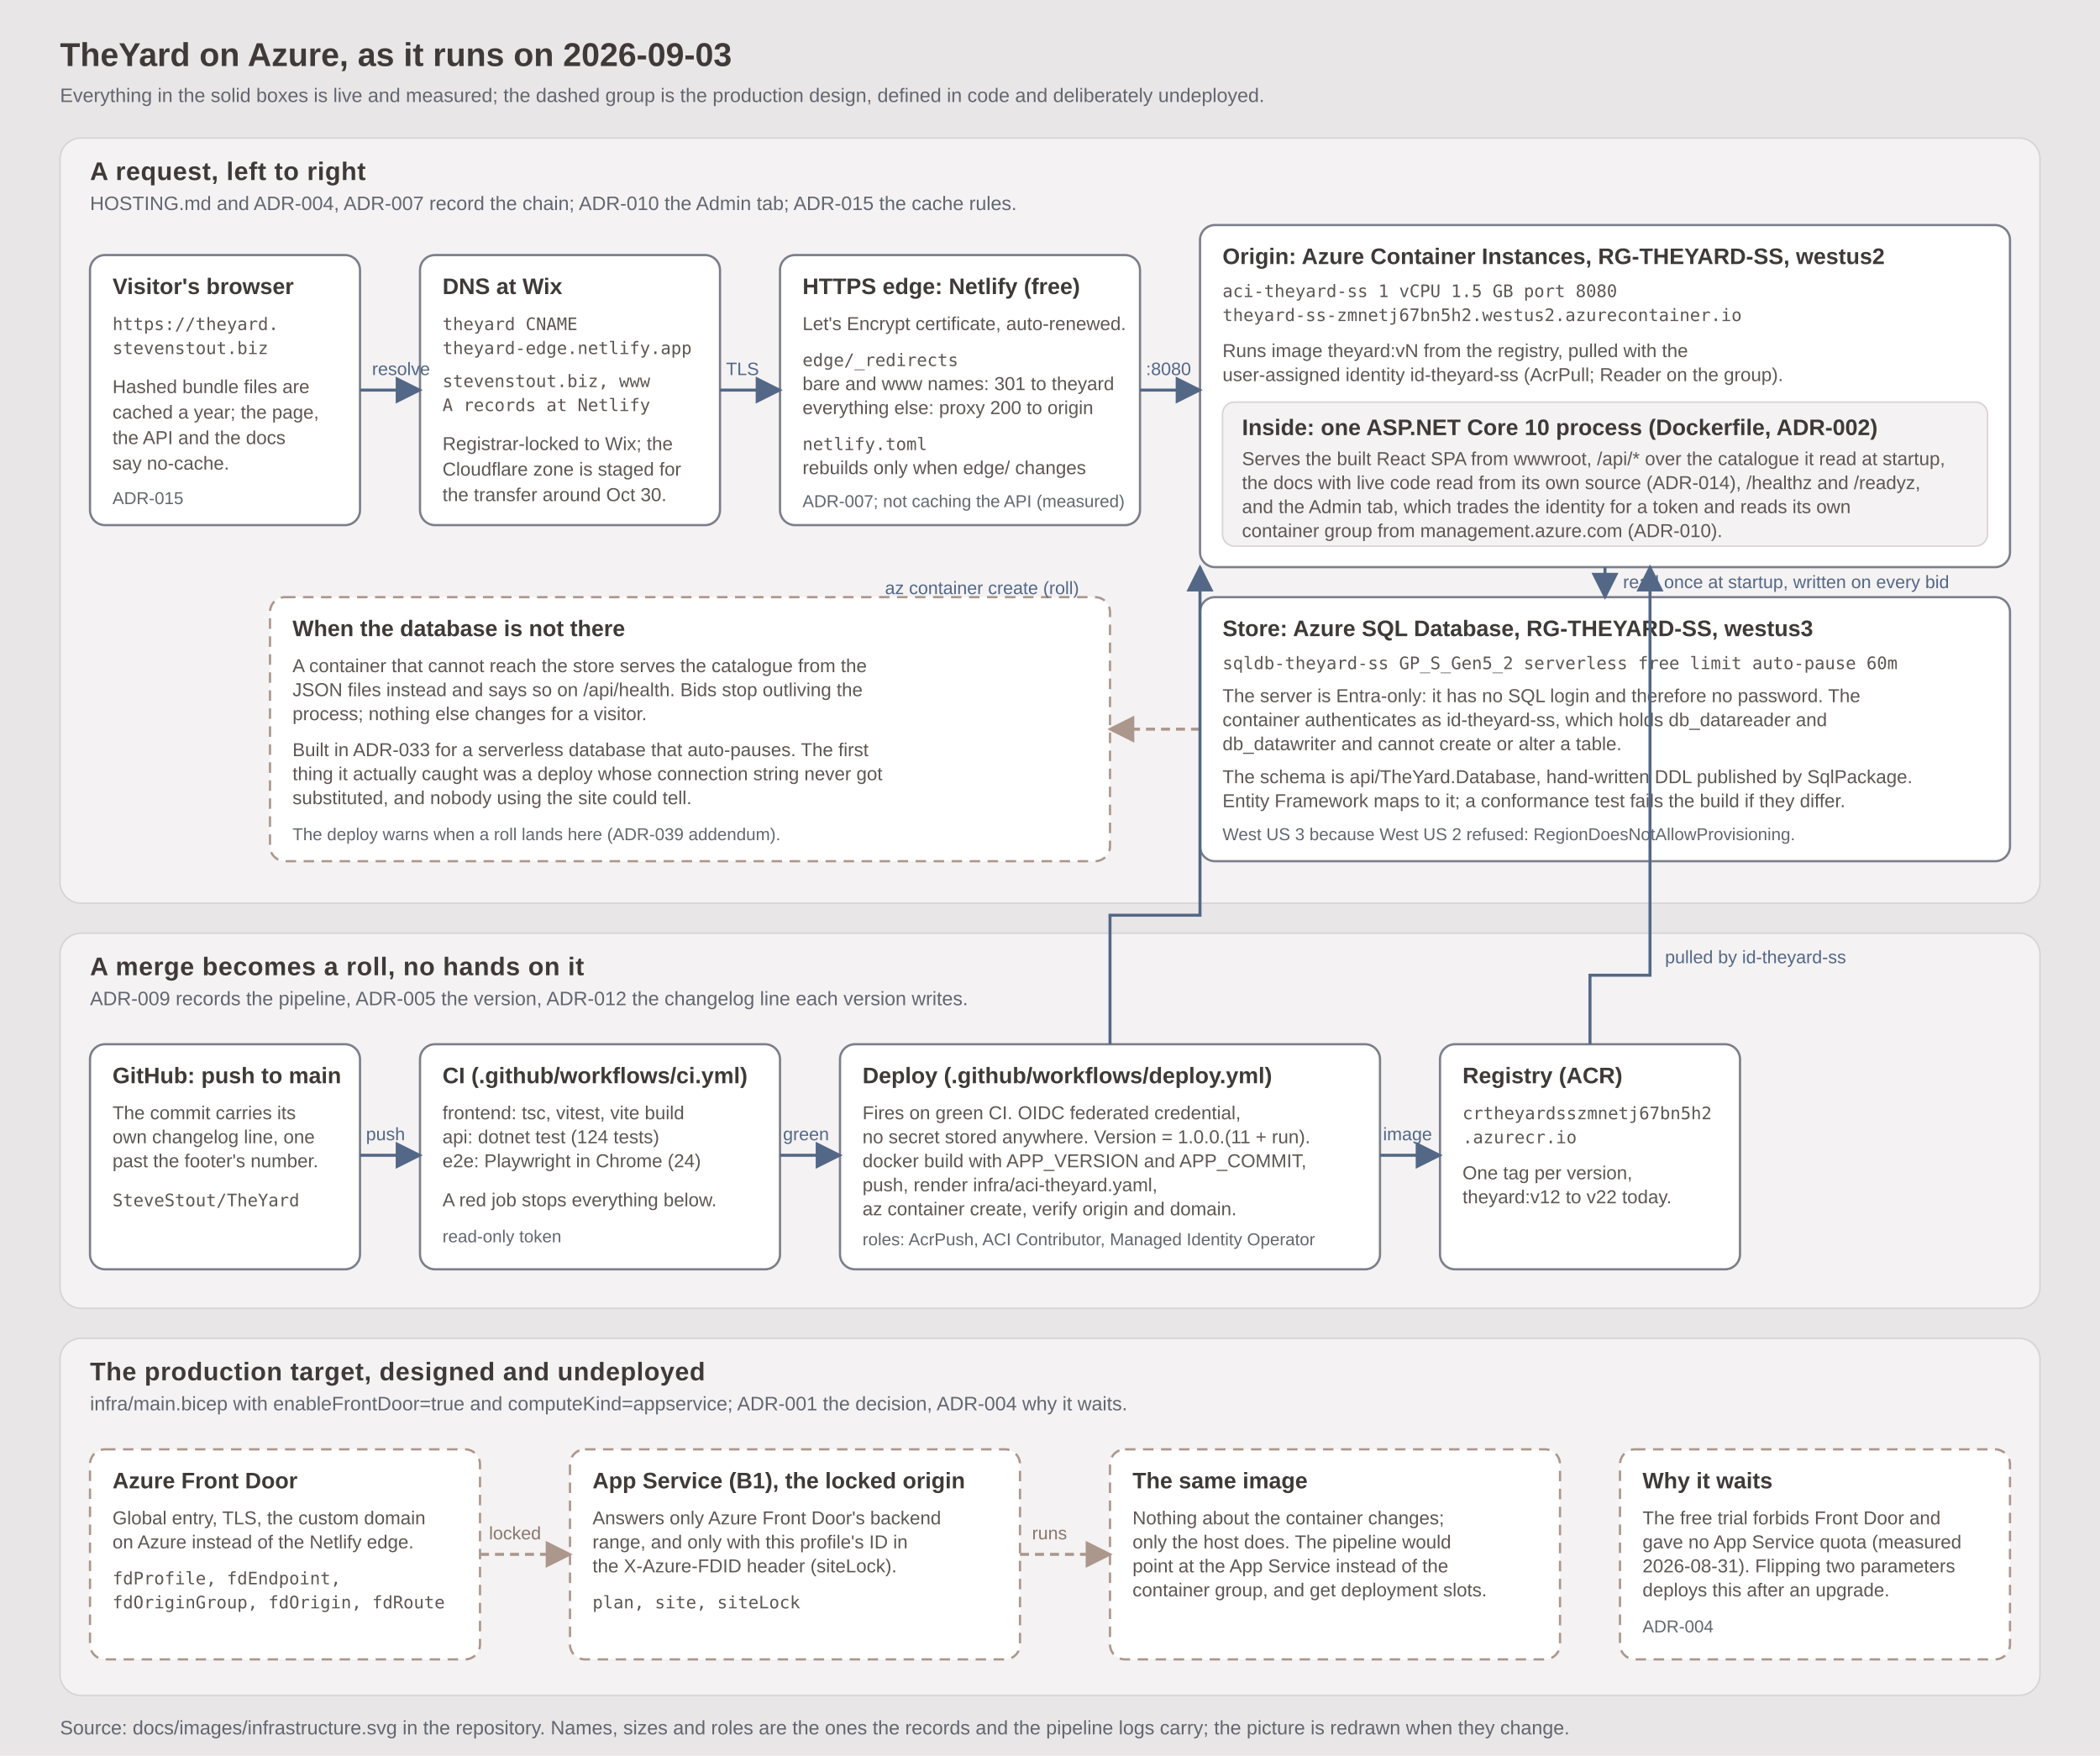
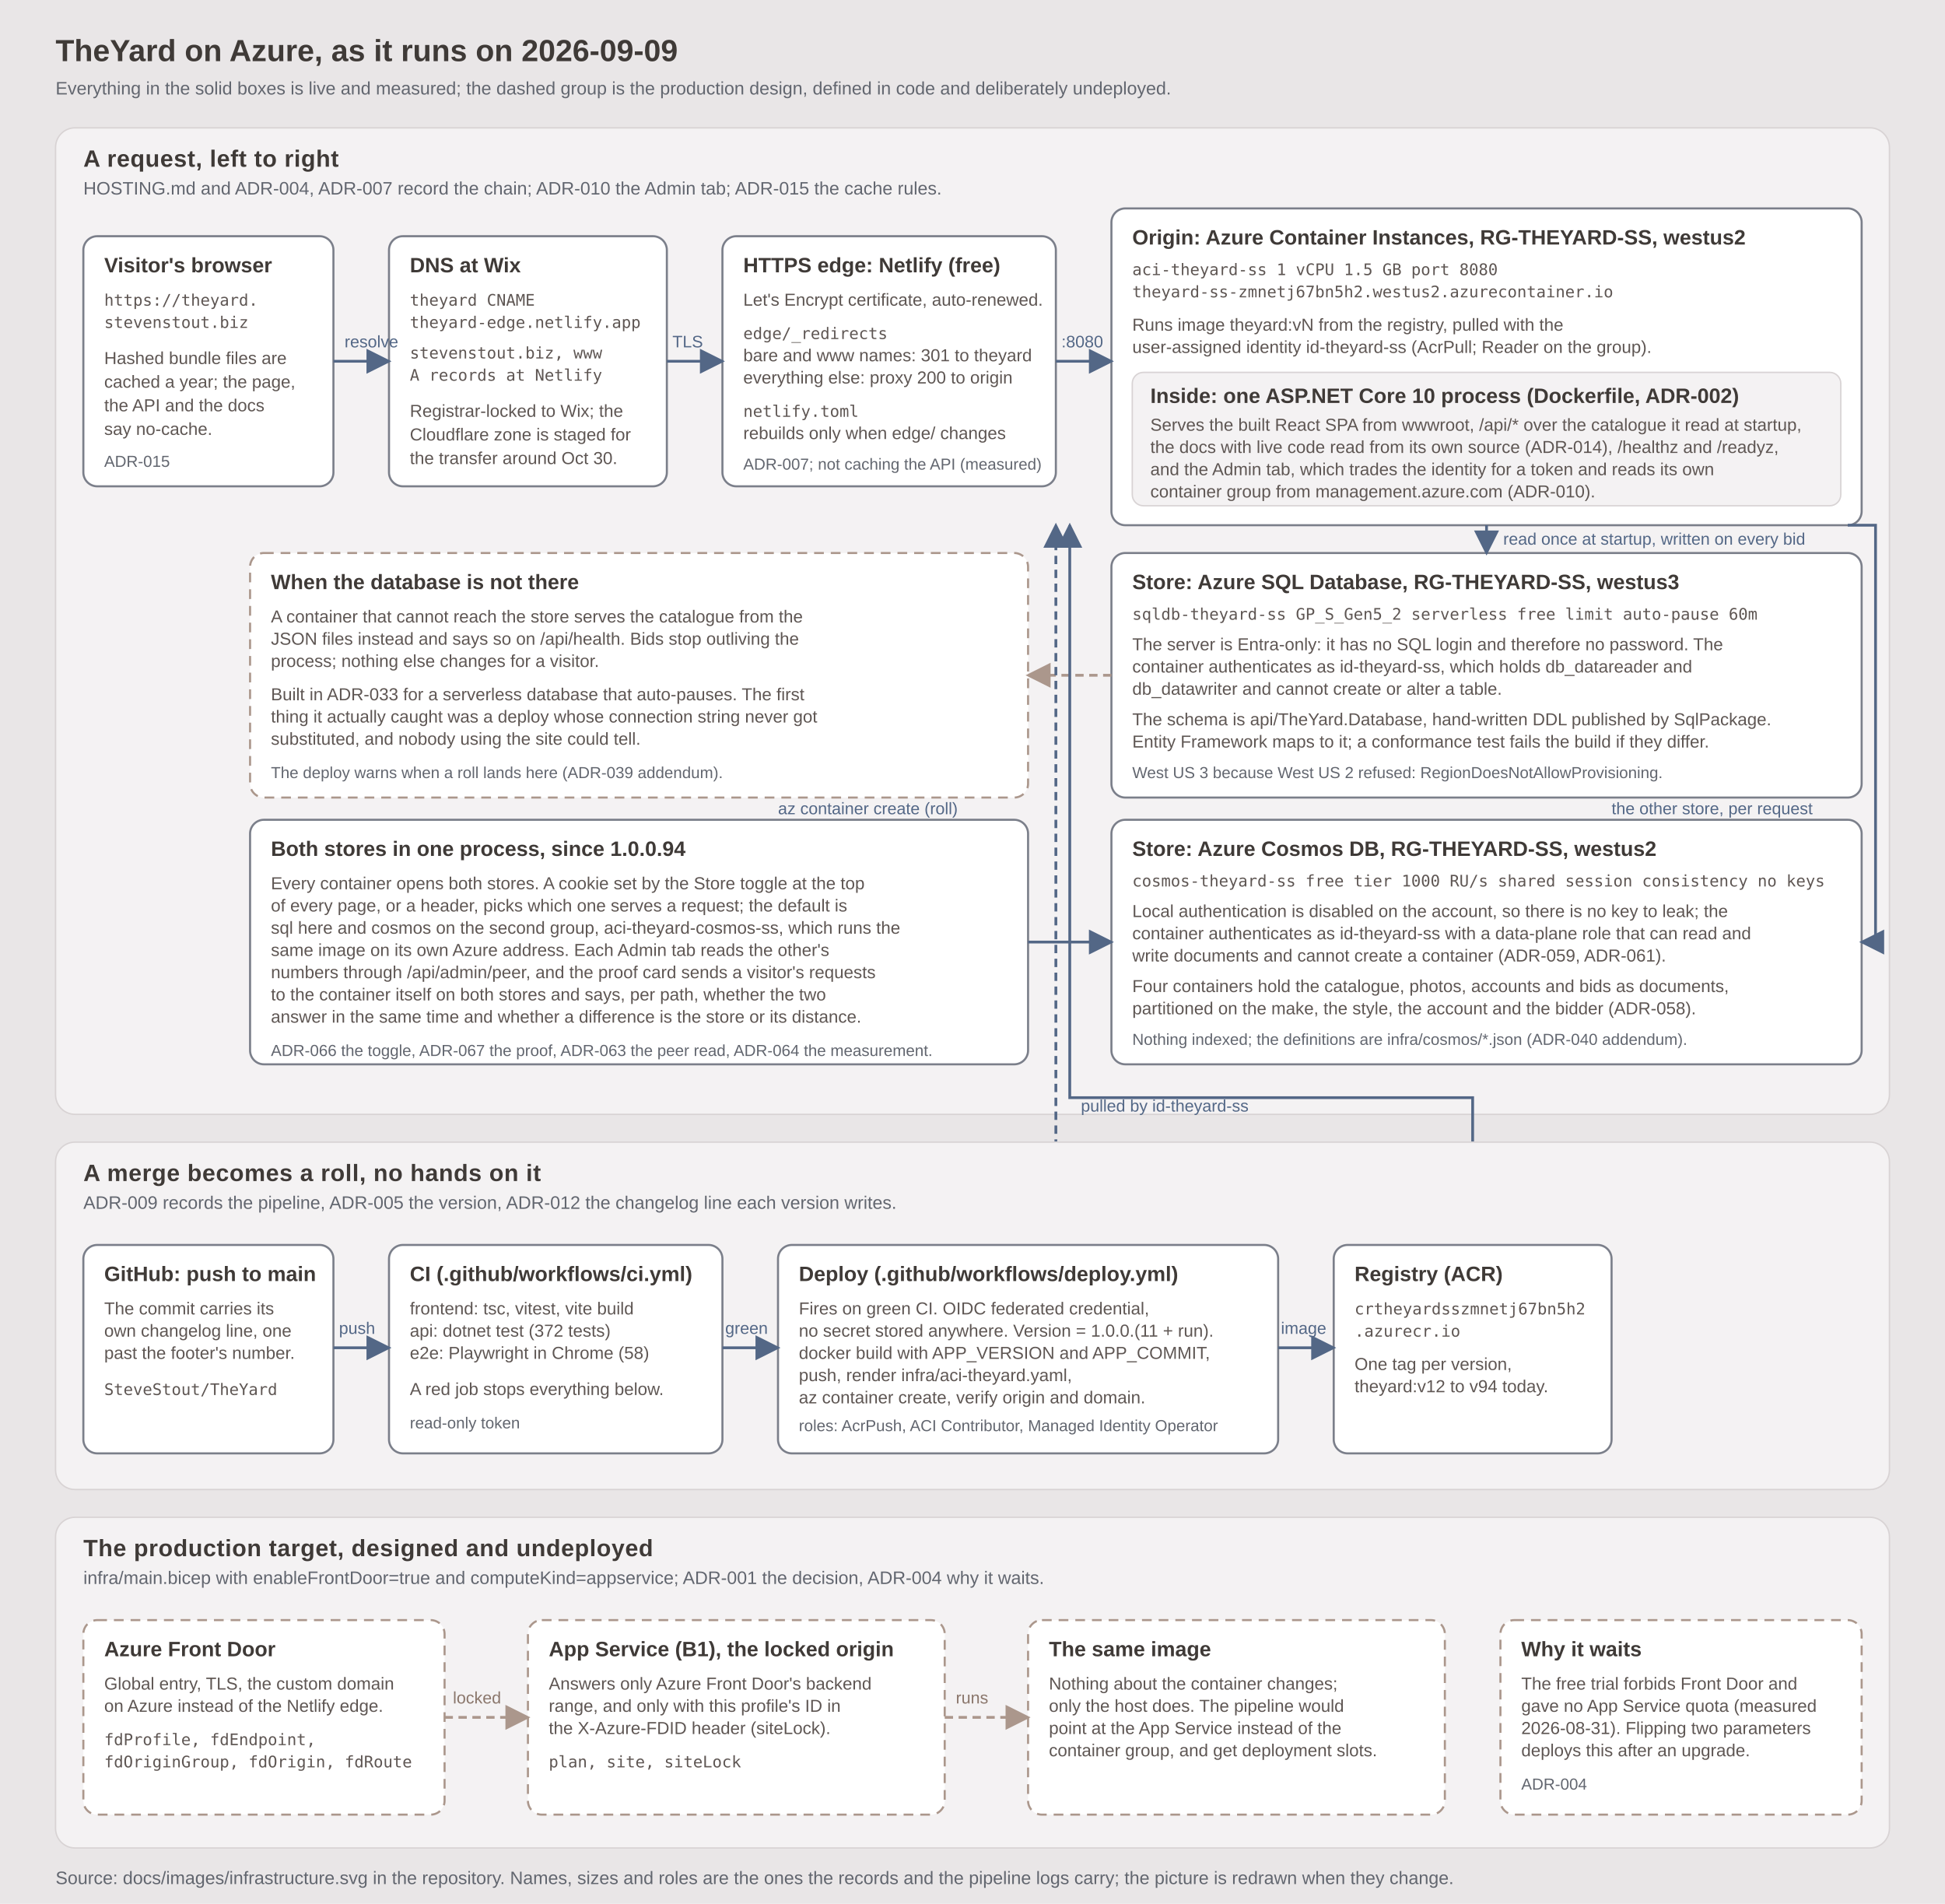
- <svg xmlns="http://www.w3.org/2000/svg" width="1400" height="1170" viewBox="0 0 1400 1170" font-family="Poppins, 'Segoe UI', system-ui, Arial, sans-serif" font-size="14">
+ <svg xmlns="http://www.w3.org/2000/svg" width="1400" height="1370" viewBox="0 0 1400 1370" font-family="Poppins, 'Segoe UI', system-ui, Arial, sans-serif" font-size="14">
  <defs>
    <marker id="arrow" viewBox="0 0 10 10" refX="9" refY="5" markerWidth="9" markerHeight="9" orient="auto-start-reverse">
      <path d="M0 0 L10 5 L0 10 z" fill="#536786" />
    </marker>
    <marker id="arrow-taupe" viewBox="0 0 10 10" refX="9" refY="5" markerWidth="9" markerHeight="9" orient="auto-start-reverse">
      <path d="M0 0 L10 5 L0 10 z" fill="#ab978c" />
    </marker>
    <style>
      .box { fill: #ffffff; stroke: #7b7f8a; stroke-width: 1.5; rx: 10; }
      .lane { fill: #f4f2f3; stroke: #d8d3d4; stroke-width: 1; rx: 14; }
      .target { fill: #ffffff; stroke: #ab978c; stroke-width: 1.5; stroke-dasharray: 7 5; rx: 10; }
      .title { fill: #3f3a37; font-size: 15px; font-weight: 600; }
      .lane-title { fill: #3f3a37; font-size: 17px; font-weight: 700; letter-spacing: 0.02em; }
      .lane-sub { fill: #62666f; font-size: 13px; }
      .body { fill: #5e5653; font-size: 12.5px; }
      .muted { fill: #62666f; font-size: 11.5px; }
      .mono { fill: #5e5653; font-family: ui-monospace, 'Cascadia Mono', Consolas, monospace; font-size: 11.5px; }
      .flow { stroke: #536786; stroke-width: 2; fill: none; marker-end: url(#arrow); }
      .flow-label { fill: #536786; font-size: 12px; font-weight: 500; }
      .target-flow { stroke: #ab978c; stroke-width: 2; fill: none; stroke-dasharray: 6 4; marker-end: url(#arrow-taupe); }
      .target-label { fill: #8a766b; font-size: 12px; font-weight: 500; }
      .heading { fill: #3f3a37; font-size: 22px; font-weight: 700; }
      .caption { fill: #62666f; font-size: 13px; }
    </style>
  </defs>
-   <rect width="1400" height="1170" fill="#e9e6e7" />
-   <text x="40" y="44" class="heading">TheYard on Azure, as it runs on 2026-09-03</text>
+   <rect width="1400" height="1370" fill="#e9e6e7" />
+   <text x="40" y="44" class="heading">TheYard on Azure, as it runs on 2026-09-09</text>
  <text x="40" y="68" class="caption">Everything in the solid boxes is live and measured; the dashed group is the production design, defined in code and deliberately undeployed.</text>
-   <rect x="40" y="92" width="1320" height="510" class="lane" />
+   <rect x="40" y="92" width="1320" height="710" class="lane" />
  <text x="60" y="120" class="lane-title">A request, left to right</text>
  <text x="60" y="140" class="lane-sub">HOSTING.md and ADR-004, ADR-007 record the chain; ADR-010 the Admin tab; ADR-015 the cache rules.</text>
  <rect x="60" y="170" width="180" height="180" class="box" />
  <text x="75" y="196" class="title">Visitor's browser</text>
  <text x="75" y="220" class="mono">https://theyard.</text>
  <text x="75" y="236" class="mono">stevenstout.biz</text>
  <text x="75" y="262" class="body">Hashed bundle files are</text>
  <text x="75" y="279" class="body">cached a year; the page,</text>
  <text x="75" y="296" class="body">the API and the docs</text>
  <text x="75" y="313" class="body">say no-cache.</text>
  <text x="75" y="336" class="muted">ADR-015</text>
  <rect x="280" y="170" width="200" height="180" class="box" />
  <text x="295" y="196" class="title">DNS at Wix</text>
  <text x="295" y="220" class="mono">theyard  CNAME</text>
  <text x="295" y="236" class="mono">  theyard-edge.netlify.app</text>
  <text x="295" y="258" class="mono">stevenstout.biz, www</text>
  <text x="295" y="274" class="mono">  A records at Netlify</text>
  <text x="295" y="300" class="body">Registrar-locked to Wix; the</text>
  <text x="295" y="317" class="body">Cloudflare zone is staged for</text>
  <text x="295" y="334" class="body">the transfer around Oct 30.</text>
  <rect x="520" y="170" width="240" height="180" class="box" />
  <text x="535" y="196" class="title">HTTPS edge: Netlify (free)</text>
  <text x="535" y="220" class="body">Let's Encrypt certificate, auto-renewed.</text>
  <text x="535" y="244" class="mono">edge/_redirects</text>
  <text x="535" y="260" class="body">bare and www names: 301 to theyard</text>
  <text x="535" y="276" class="body">everything else: proxy 200 to origin</text>
  <text x="535" y="300" class="mono">netlify.toml</text>
  <text x="535" y="316" class="body">rebuilds only when edge/ changes</text>
  <text x="535" y="338" class="muted">ADR-007; not caching the API (measured)</text>
  <rect x="800" y="150" width="540" height="228" class="box" />
  <text x="815" y="176" class="title">Origin: Azure Container Instances, RG-THEYARD-SS, westus2</text>
  <text x="815" y="198" class="mono">aci-theyard-ss  1 vCPU  1.5 GB  port 8080</text>
  <text x="815" y="214" class="mono">theyard-ss-zmnetj67bn5h2.westus2.azurecontainer.io</text>
  <text x="815" y="238" class="body">Runs image theyard:vN from the registry, pulled with the</text>
  <text x="815" y="254" class="body">user-assigned identity id-theyard-ss (AcrPull; Reader on the group).</text>
  <rect x="815" y="268" width="510" height="96" fill="#f4f2f3" stroke="#d8d3d4" rx="8" />
  <text x="828" y="290" class="title">Inside: one ASP.NET Core 10 process (Dockerfile, ADR-002)</text>
  <text x="828" y="310" class="body">Serves the built React SPA from wwwroot, /api/* over the catalogue it read at startup,</text>
  <text x="828" y="326" class="body">the docs with live code read from its own source (ADR-014), /healthz and /readyz,</text>
  <text x="828" y="342" class="body">and the Admin tab, which trades the identity for a token and reads its own</text>
  <text x="828" y="358" class="body">container group from management.azure.com (ADR-010).</text>
  <path d="M240 260 L280 260" class="flow" />
  <path d="M480 260 L520 260" class="flow" />
  <path d="M760 260 L800 260" class="flow" />
  <text x="248" y="250" class="flow-label">resolve</text>
  <text x="484" y="250" class="flow-label">TLS</text>
  <text x="764" y="250" class="flow-label">:8080</text>
  <rect x="800" y="398" width="540" height="176" class="box" />
  <text x="815" y="424" class="title">Store: Azure SQL Database, RG-THEYARD-SS, westus3</text>
  <text x="815" y="446" class="mono">sqldb-theyard-ss  GP_S_Gen5_2 serverless  free limit  auto-pause 60m</text>
  <text x="815" y="468" class="body">The server is Entra-only: it has no SQL login and therefore no password. The</text>
  <text x="815" y="484" class="body">container authenticates as id-theyard-ss, which holds db_datareader and</text>
  <text x="815" y="500" class="body">db_datawriter and cannot create or alter a table.</text>
  <text x="815" y="522" class="body">The schema is api/TheYard.Database, hand-written DDL published by SqlPackage.</text>
  <text x="815" y="538" class="body">Entity Framework maps to it; a conformance test fails the build if they differ.</text>
  <text x="815" y="560" class="muted">West US 3 because West US 2 refused: RegionDoesNotAllowProvisioning.</text>
  <rect x="180" y="398" width="560" height="176" class="target" />
  <text x="195" y="424" class="title">When the database is not there</text>
  <text x="195" y="448" class="body">A container that cannot reach the store serves the catalogue from the</text>
  <text x="195" y="464" class="body">JSON files instead and says so on /api/health. Bids stop outliving the</text>
  <text x="195" y="480" class="body">process; nothing else changes for a visitor.</text>
  <text x="195" y="504" class="body">Built in ADR-033 for a serverless database that auto-pauses. The first</text>
  <text x="195" y="520" class="body">thing it actually caught was a deploy whose connection string never got</text>
  <text x="195" y="536" class="body">substituted, and nobody using the site could tell.</text>
  <text x="195" y="560" class="muted">The deploy warns when a roll lands here (ADR-039 addendum).</text>
  <path d="M1070 378 L1070 398" class="flow" />
+   <rect x="800" y="590" width="540" height="176" class="box" />
+   <text x="815" y="616" class="title">Store: Azure Cosmos DB, RG-THEYARD-SS, westus2</text>
+   <text x="815" y="638" class="mono">cosmos-theyard-ss  free tier  1000 RU/s shared  session consistency  no keys</text>
+   <text x="815" y="660" class="body">Local authentication is disabled on the account, so there is no key to leak; the</text>
+   <text x="815" y="676" class="body">container authenticates as id-theyard-ss with a data-plane role that can read and</text>
+   <text x="815" y="692" class="body">write documents and cannot create a container (ADR-059, ADR-061).</text>
+   <text x="815" y="714" class="body">Four containers hold the catalogue, photos, accounts and bids as documents,</text>
+   <text x="815" y="730" class="body">partitioned on the make, the style, the account and the bidder (ADR-058).</text>
+   <text x="815" y="752" class="muted">Nothing indexed; the definitions are infra/cosmos/*.json (ADR-040 addendum).</text>
+   <rect x="180" y="590" width="560" height="176" class="box" />
+   <text x="195" y="616" class="title">Both stores in one process, since 1.0.0.94</text>
+   <text x="195" y="640" class="body">Every container opens both stores. A cookie set by the Store toggle at the top</text>
+   <text x="195" y="656" class="body">of every page, or a header, picks which one serves a request; the default is</text>
+   <text x="195" y="672" class="body">sql here and cosmos on the second group, aci-theyard-cosmos-ss, which runs the</text>
+   <text x="195" y="688" class="body">same image on its own Azure address. Each Admin tab reads the other's</text>
+   <text x="195" y="704" class="body">numbers through /api/admin/peer, and the proof card sends a visitor's requests</text>
+   <text x="195" y="720" class="body">to the container itself on both stores and says, per path, whether the two</text>
+   <text x="195" y="736" class="body">answer in the same time and whether a difference is the store or its distance.</text>
+   <text x="195" y="760" class="muted">ADR-066 the toggle, ADR-067 the proof, ADR-063 the peer read, ADR-064 the measurement.</text>
+   <path d="M1330 378 L1350 378 L1350 678 L1340 678" class="flow" />
+   <text x="1160" y="586" class="flow-label">the other store, per request</text>
+   <path d="M740 678 L800 678" class="flow" />
  <text x="1082" y="392" class="flow-label">read once at startup, written on every bid</text>
  <path d="M800 486 L740 486" class="target-flow" />
-   <rect x="40" y="622" width="1320" height="250" class="lane" />
-   <text x="60" y="650" class="lane-title">A merge becomes a roll, no hands on it</text>
-   <text x="60" y="670" class="lane-sub">ADR-009 records the pipeline, ADR-005 the version, ADR-012 the changelog line each version writes.</text>
-   <rect x="60" y="696" width="180" height="150" class="box" />
-   <text x="75" y="722" class="title">GitHub: push to main</text>
-   <text x="75" y="746" class="body">The commit carries its</text>
-   <text x="75" y="762" class="body">own changelog line, one</text>
-   <text x="75" y="778" class="body">past the footer's number.</text>
-   <text x="75" y="804" class="mono">SteveStout/TheYard</text>
-   <rect x="280" y="696" width="240" height="150" class="box" />
-   <text x="295" y="722" class="title">CI (.github/workflows/ci.yml)</text>
-   <text x="295" y="746" class="body">frontend: tsc, vitest, vite build</text>
-   <text x="295" y="762" class="body">api: dotnet test (124 tests)</text>
-   <text x="295" y="778" class="body">e2e: Playwright in Chrome (24)</text>
-   <text x="295" y="804" class="body">A red job stops everything below.</text>
-   <text x="295" y="828" class="muted">read-only token</text>
-   <rect x="560" y="696" width="360" height="150" class="box" />
-   <text x="575" y="722" class="title">Deploy (.github/workflows/deploy.yml)</text>
-   <text x="575" y="746" class="body">Fires on green CI. OIDC federated credential,</text>
-   <text x="575" y="762" class="body">no secret stored anywhere. Version = 1.0.0.(11 + run).</text>
-   <text x="575" y="778" class="body">docker build with APP_VERSION and APP_COMMIT,</text>
-   <text x="575" y="794" class="body">push, render infra/aci-theyard.yaml,</text>
-   <text x="575" y="810" class="body">az container create, verify origin and domain.</text>
-   <text x="575" y="830" class="muted">roles: AcrPush, ACI Contributor, Managed Identity Operator</text>
-   <rect x="960" y="696" width="200" height="150" class="box" />
-   <text x="975" y="722" class="title">Registry (ACR)</text>
-   <text x="975" y="746" class="mono">crtheyardsszmnetj67bn5h2</text>
-   <text x="975" y="762" class="mono">  .azurecr.io</text>
-   <text x="975" y="786" class="body">One tag per version,</text>
-   <text x="975" y="802" class="body">theyard:v12 to v22 today.</text>
-   <path d="M240 770 L280 770" class="flow" />
-   <path d="M520 770 L560 770" class="flow" />
-   <path d="M920 770 L960 770" class="flow" />
-   <text x="244" y="760" class="flow-label">push</text>
-   <text x="522" y="760" class="flow-label">green</text>
-   <text x="922" y="760" class="flow-label">image</text>
-   <path d="M1060 696 L1060 650 L1100 650 L1100 378" class="flow" />
-   <text x="1110" y="642" class="flow-label">pulled by id-theyard-ss</text>
-   <path d="M740 696 L740 610 L800 610 L800 378" class="flow" />
-   <text x="590" y="396" class="flow-label">az container create (roll)</text>
-   <rect x="40" y="892" width="1320" height="238" class="lane" />
-   <text x="60" y="920" class="lane-title">The production target, designed and undeployed</text>
-   <text x="60" y="940" class="lane-sub">infra/main.bicep with enableFrontDoor=true and computeKind=appservice; ADR-001 the decision, ADR-004 why it waits.</text>
-   <rect x="60" y="966" width="260" height="140" class="target" />
-   <text x="75" y="992" class="title">Azure Front Door</text>
-   <text x="75" y="1016" class="body">Global entry, TLS, the custom domain</text>
-   <text x="75" y="1032" class="body">on Azure instead of the Netlify edge.</text>
-   <text x="75" y="1056" class="mono">fdProfile, fdEndpoint,</text>
-   <text x="75" y="1072" class="mono">fdOriginGroup, fdOrigin, fdRoute</text>
-   <rect x="380" y="966" width="300" height="140" class="target" />
-   <text x="395" y="992" class="title">App Service (B1), the locked origin</text>
-   <text x="395" y="1016" class="body">Answers only Azure Front Door's backend</text>
-   <text x="395" y="1032" class="body">range, and only with this profile's ID in</text>
-   <text x="395" y="1048" class="body">the X-Azure-FDID header (siteLock).</text>
-   <text x="395" y="1072" class="mono">plan, site, siteLock</text>
-   <rect x="740" y="966" width="300" height="140" class="target" />
-   <text x="755" y="992" class="title">The same image</text>
-   <text x="755" y="1016" class="body">Nothing about the container changes;</text>
-   <text x="755" y="1032" class="body">only the host does. The pipeline would</text>
-   <text x="755" y="1048" class="body">point at the App Service instead of the</text>
-   <text x="755" y="1064" class="body">container group, and get deployment slots.</text>
-   <rect x="1080" y="966" width="260" height="140" class="target" />
-   <text x="1095" y="992" class="title">Why it waits</text>
-   <text x="1095" y="1016" class="body">The free trial forbids Front Door and</text>
-   <text x="1095" y="1032" class="body">gave no App Service quota (measured</text>
-   <text x="1095" y="1048" class="body">2026-08-31). Flipping two parameters</text>
-   <text x="1095" y="1064" class="body">deploys this after an upgrade.</text>
-   <text x="1095" y="1088" class="muted">ADR-004</text>
-   <path d="M320 1036 L380 1036" class="target-flow" />
-   <path d="M680 1036 L740 1036" class="target-flow" />
-   <text x="326" y="1026" class="target-label">locked</text>
-   <text x="688" y="1026" class="target-label">runs</text>
-   <text x="40" y="1156" class="caption">Source: docs/images/infrastructure.svg in the repository. Names, sizes and roles are the ones the records and the pipeline logs carry; the picture is redrawn when they change.</text>
+   <path d="M1060 896 L1060 790 L770 790 L770 378" class="flow" />
+   <text x="778" y="800" class="flow-label">pulled by id-theyard-ss</text>
+   <path d="M740 896 L740 850 L760 850 L760 378" class="flow" style="stroke-dasharray:6 4" />
+   <text x="560" y="586" class="flow-label">az container create (roll)</text>
+   <g transform="translate(0,200)">
+     <rect x="40" y="622" width="1320" height="250" class="lane" />
+     <text x="60" y="650" class="lane-title">A merge becomes a roll, no hands on it</text>
+     <text x="60" y="670" class="lane-sub">ADR-009 records the pipeline, ADR-005 the version, ADR-012 the changelog line each version writes.</text>
+     <rect x="60" y="696" width="180" height="150" class="box" />
+     <text x="75" y="722" class="title">GitHub: push to main</text>
+     <text x="75" y="746" class="body">The commit carries its</text>
+     <text x="75" y="762" class="body">own changelog line, one</text>
+     <text x="75" y="778" class="body">past the footer's number.</text>
+     <text x="75" y="804" class="mono">SteveStout/TheYard</text>
+     <rect x="280" y="696" width="240" height="150" class="box" />
+     <text x="295" y="722" class="title">CI (.github/workflows/ci.yml)</text>
+     <text x="295" y="746" class="body">frontend: tsc, vitest, vite build</text>
+     <text x="295" y="762" class="body">api: dotnet test (372 tests)</text>
+     <text x="295" y="778" class="body">e2e: Playwright in Chrome (58)</text>
+     <text x="295" y="804" class="body">A red job stops everything below.</text>
+     <text x="295" y="828" class="muted">read-only token</text>
+     <rect x="560" y="696" width="360" height="150" class="box" />
+     <text x="575" y="722" class="title">Deploy (.github/workflows/deploy.yml)</text>
+     <text x="575" y="746" class="body">Fires on green CI. OIDC federated credential,</text>
+     <text x="575" y="762" class="body">no secret stored anywhere. Version = 1.0.0.(11 + run).</text>
+     <text x="575" y="778" class="body">docker build with APP_VERSION and APP_COMMIT,</text>
+     <text x="575" y="794" class="body">push, render infra/aci-theyard.yaml,</text>
+     <text x="575" y="810" class="body">az container create, verify origin and domain.</text>
+     <text x="575" y="830" class="muted">roles: AcrPush, ACI Contributor, Managed Identity Operator</text>
+     <rect x="960" y="696" width="200" height="150" class="box" />
+     <text x="975" y="722" class="title">Registry (ACR)</text>
+     <text x="975" y="746" class="mono">crtheyardsszmnetj67bn5h2</text>
+     <text x="975" y="762" class="mono">  .azurecr.io</text>
+     <text x="975" y="786" class="body">One tag per version,</text>
+     <text x="975" y="802" class="body">theyard:v12 to v94 today.</text>
+     <path d="M240 770 L280 770" class="flow" />
+     <path d="M520 770 L560 770" class="flow" />
+     <path d="M920 770 L960 770" class="flow" />
+     <text x="244" y="760" class="flow-label">push</text>
+     <text x="522" y="760" class="flow-label">green</text>
+     <text x="922" y="760" class="flow-label">image</text>
+     <rect x="40" y="892" width="1320" height="238" class="lane" />
+     <text x="60" y="920" class="lane-title">The production target, designed and undeployed</text>
+     <text x="60" y="940" class="lane-sub">infra/main.bicep with enableFrontDoor=true and computeKind=appservice; ADR-001 the decision, ADR-004 why it waits.</text>
+     <rect x="60" y="966" width="260" height="140" class="target" />
+     <text x="75" y="992" class="title">Azure Front Door</text>
+     <text x="75" y="1016" class="body">Global entry, TLS, the custom domain</text>
+     <text x="75" y="1032" class="body">on Azure instead of the Netlify edge.</text>
+     <text x="75" y="1056" class="mono">fdProfile, fdEndpoint,</text>
+     <text x="75" y="1072" class="mono">fdOriginGroup, fdOrigin, fdRoute</text>
+     <rect x="380" y="966" width="300" height="140" class="target" />
+     <text x="395" y="992" class="title">App Service (B1), the locked origin</text>
+     <text x="395" y="1016" class="body">Answers only Azure Front Door's backend</text>
+     <text x="395" y="1032" class="body">range, and only with this profile's ID in</text>
+     <text x="395" y="1048" class="body">the X-Azure-FDID header (siteLock).</text>
+     <text x="395" y="1072" class="mono">plan, site, siteLock</text>
+     <rect x="740" y="966" width="300" height="140" class="target" />
+     <text x="755" y="992" class="title">The same image</text>
+     <text x="755" y="1016" class="body">Nothing about the container changes;</text>
+     <text x="755" y="1032" class="body">only the host does. The pipeline would</text>
+     <text x="755" y="1048" class="body">point at the App Service instead of the</text>
+     <text x="755" y="1064" class="body">container group, and get deployment slots.</text>
+     <rect x="1080" y="966" width="260" height="140" class="target" />
+     <text x="1095" y="992" class="title">Why it waits</text>
+     <text x="1095" y="1016" class="body">The free trial forbids Front Door and</text>
+     <text x="1095" y="1032" class="body">gave no App Service quota (measured</text>
+     <text x="1095" y="1048" class="body">2026-08-31). Flipping two parameters</text>
+     <text x="1095" y="1064" class="body">deploys this after an upgrade.</text>
+     <text x="1095" y="1088" class="muted">ADR-004</text>
+     <path d="M320 1036 L380 1036" class="target-flow" />
+     <path d="M680 1036 L740 1036" class="target-flow" />
+     <text x="326" y="1026" class="target-label">locked</text>
+     <text x="688" y="1026" class="target-label">runs</text>
+   </g>
+   <text x="40" y="1356" class="caption">Source: docs/images/infrastructure.svg in the repository. Names, sizes and roles are the ones the records and the pipeline logs carry; the picture is redrawn when they change.</text>
</svg>
